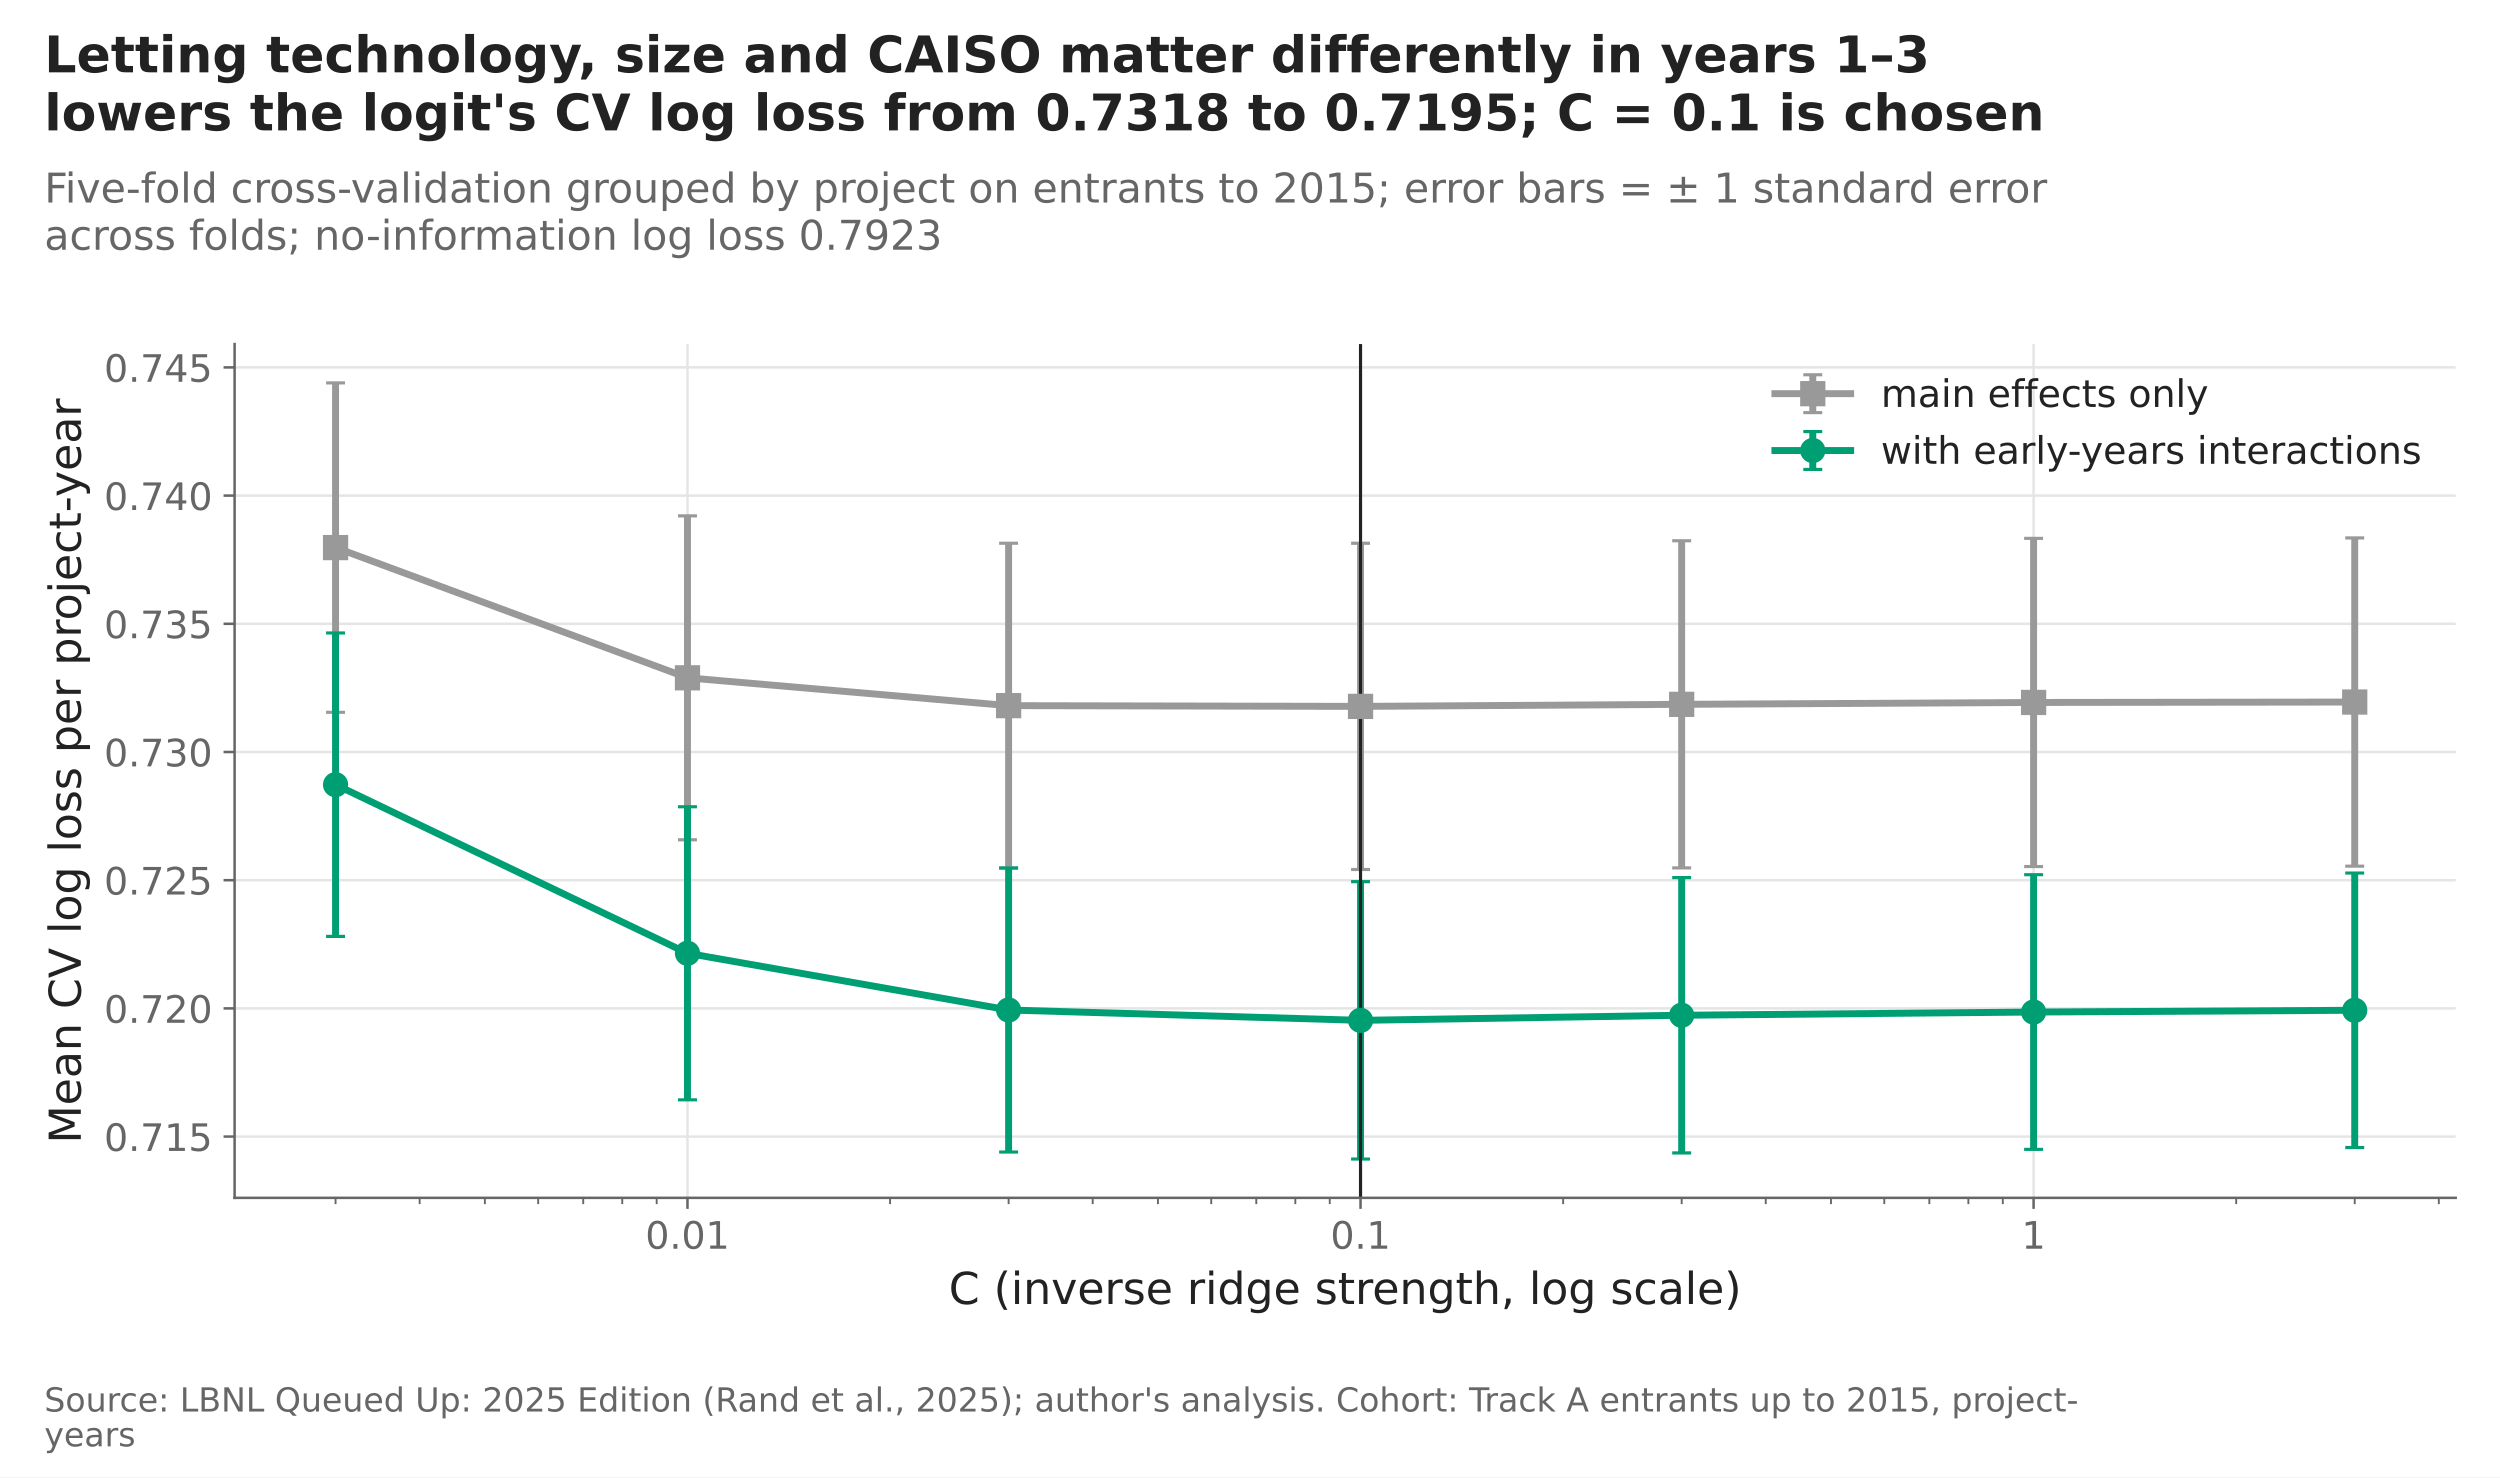
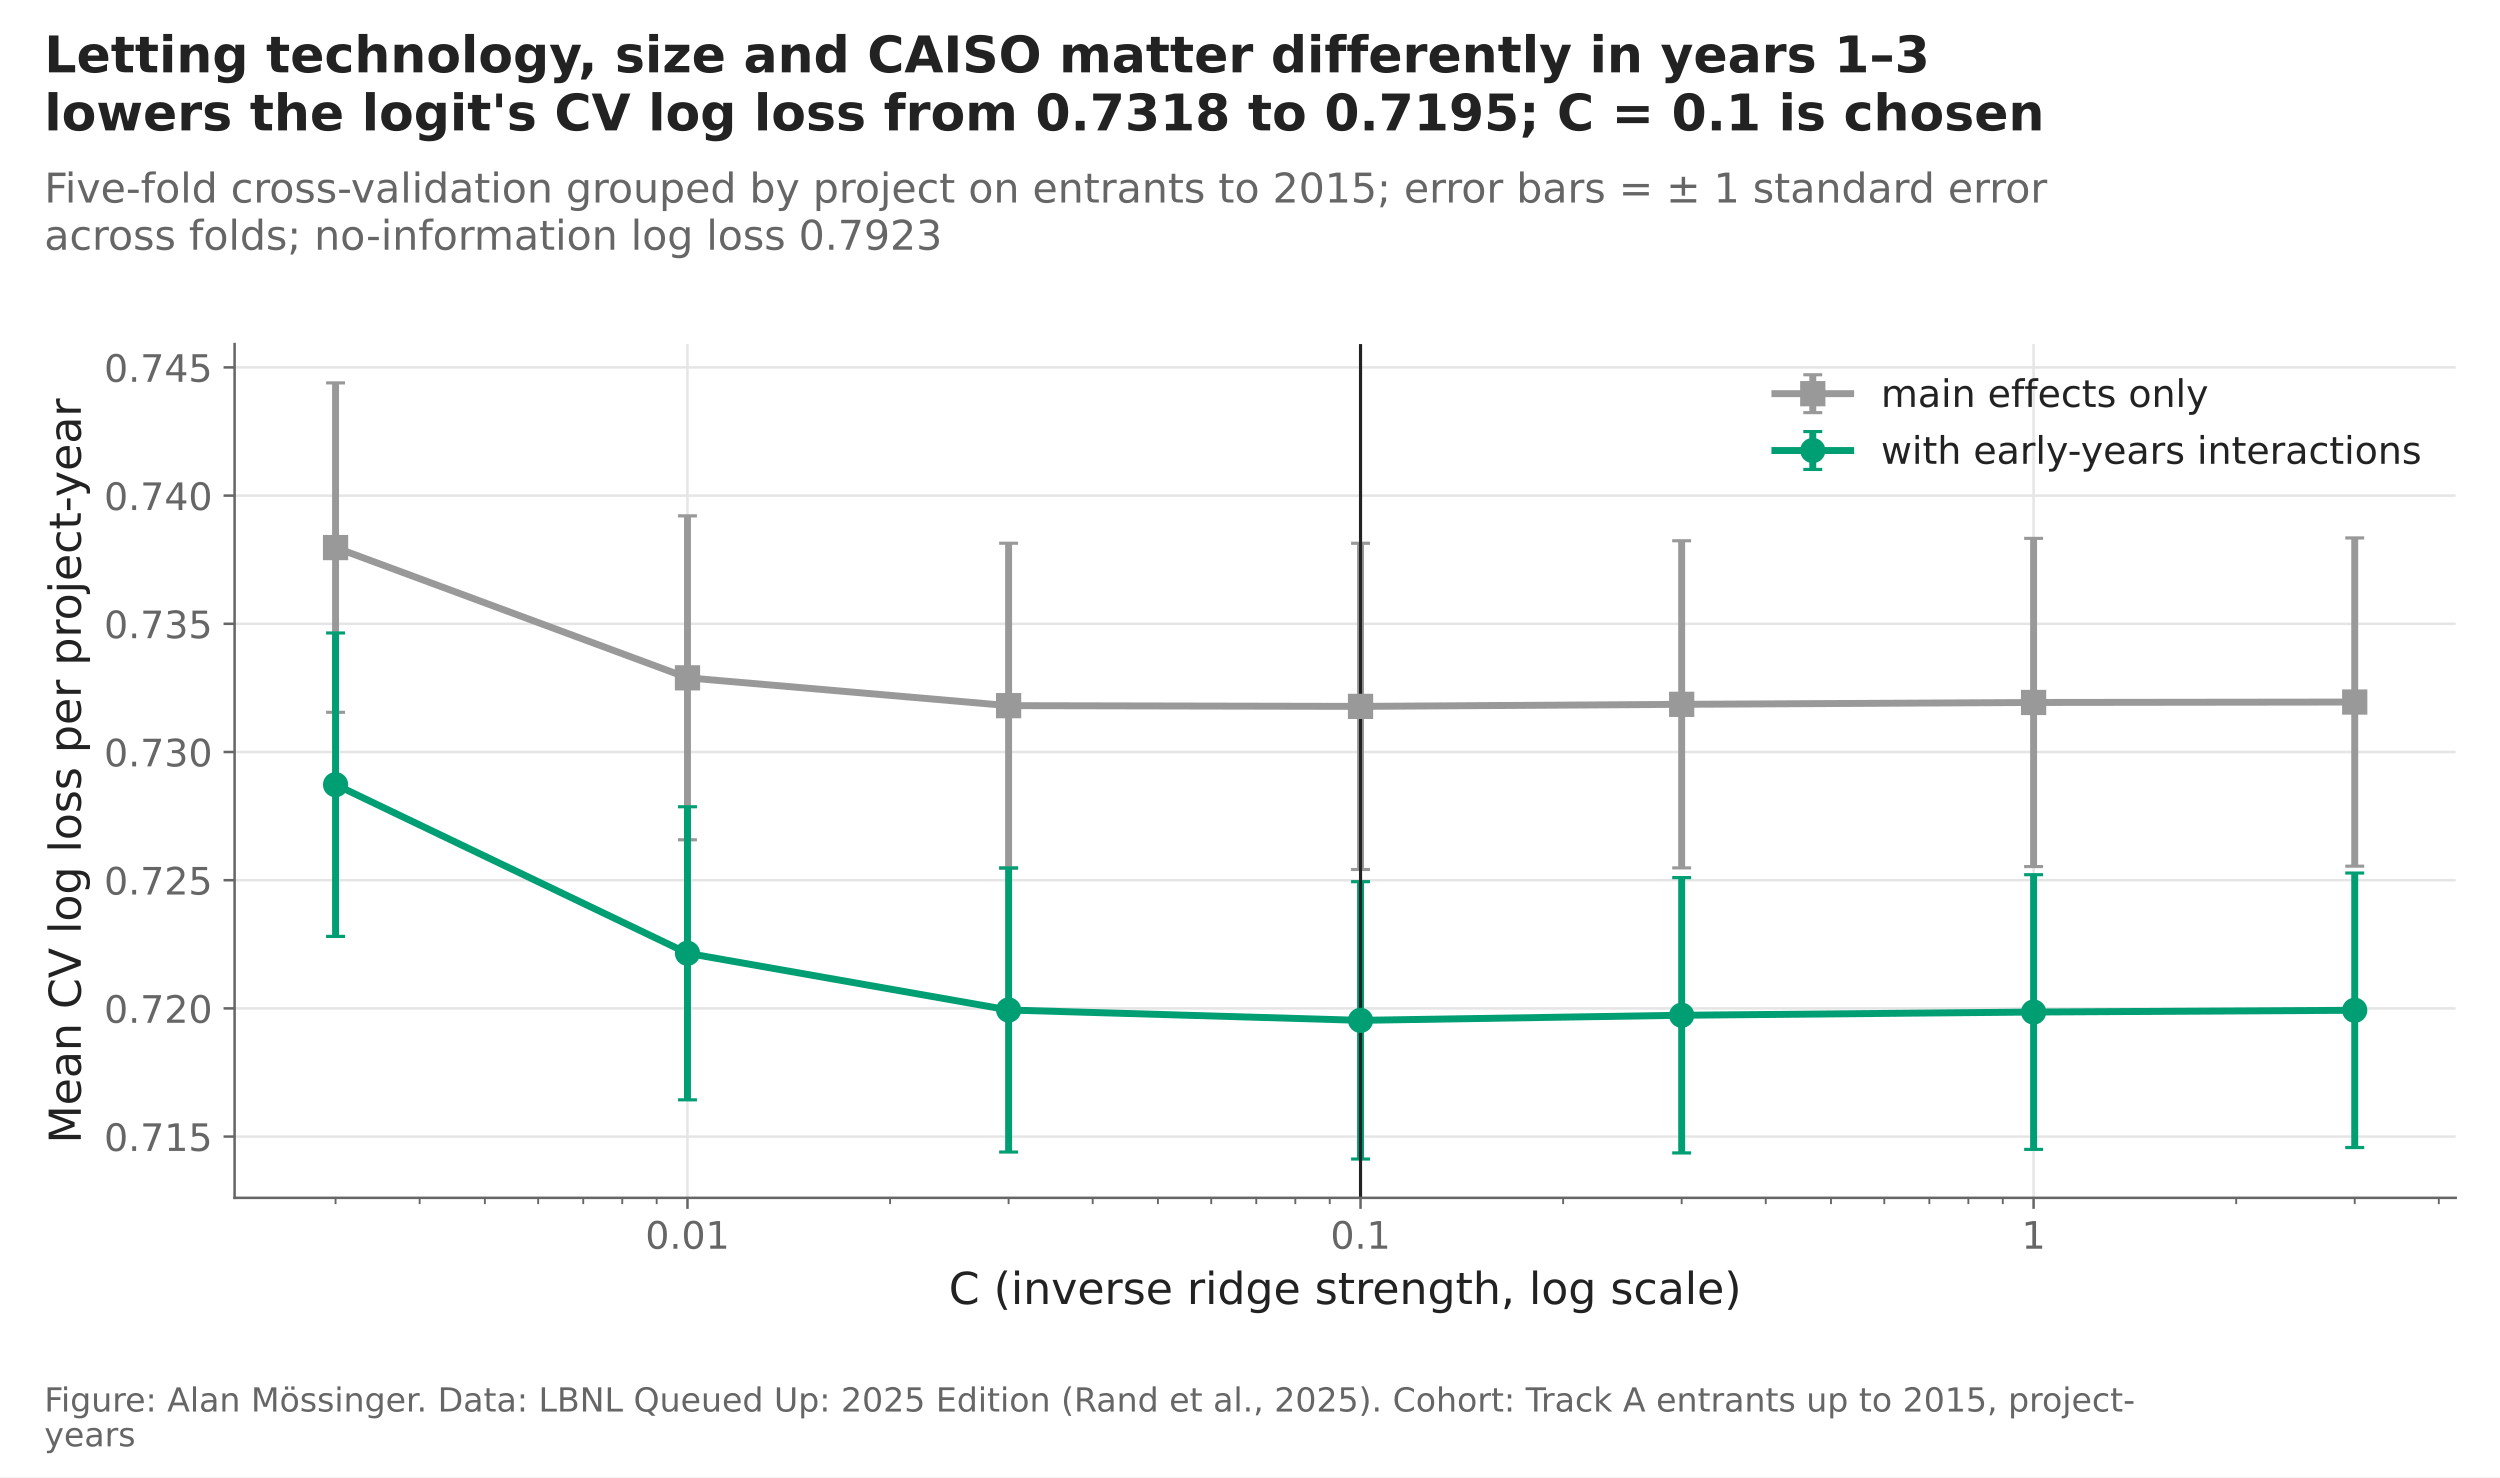
<svg xmlns="http://www.w3.org/2000/svg" xmlns:xlink="http://www.w3.org/1999/xlink" width="792pt" height="468pt" viewBox="0 0 792 468" version="1.1">
  <defs>
    <style type="text/css">*{stroke-linejoin: round; stroke-linecap: butt}</style>
  </defs>
  <g id="figure_1">
    <g id="patch_1">
      <path d="M 0 468  L 792 468  L 792 0  L 0 0  z " style="fill: #ffffff" />
    </g>
    <g id="axes_1">
      <g id="patch_2">
        <path d="M 74.32 379.478  L 777.96 379.478  L 777.96 109.004  L 74.32 109.004  z " style="fill: #ffffff" />
      </g>
      <g id="matplotlib.axis_1">
        <g id="xtick_1">
          <g id="line2d_1">
            <path d="M 217.794 379.478  L 217.794 109.004  " clip-path="url(#p43dc3c98cc)" style="fill: none; stroke: #e5e5e5; stroke-width: 0.8; stroke-linecap: square" />
          </g>
          <g id="line2d_2">
            <defs>
              <path id="me00eba5936" d="M 0 0  L 0 3.5  " style="stroke: #666666; stroke-width: 0.8" />
            </defs>
            <g>
              <use xlink:href="#me00eba5936" x="217.794" y="379.478" style="fill: #666666; stroke: #666666; stroke-width: 0.8" />
            </g>
          </g>
          <g id="text_1">
            <text style="font-size: 12px; font-family: 'DejaVu Sans', 'Bitstream Vera Sans', 'Computer Modern Sans Serif', 'Lucida Grande', 'Verdana', 'Geneva', 'Lucid', 'Arial', 'Helvetica', 'Avant Garde', sans-serif; text-anchor: middle; fill: #666666" x="217.794" y="395.595" transform="rotate(-0 217.7941 395.5952)">0.01</text>
          </g>
        </g>
        <g id="xtick_2">
          <g id="line2d_3">
            <path d="M 431.018 379.478  L 431.018 109.004  " clip-path="url(#p43dc3c98cc)" style="fill: none; stroke: #e5e5e5; stroke-width: 0.8; stroke-linecap: square" />
          </g>
          <g id="line2d_4">
            <g>
              <use xlink:href="#me00eba5936" x="431.018" y="379.478" style="fill: #666666; stroke: #666666; stroke-width: 0.8" />
            </g>
          </g>
          <g id="text_2">
            <text style="font-size: 12px; font-family: 'DejaVu Sans', 'Bitstream Vera Sans', 'Computer Modern Sans Serif', 'Lucida Grande', 'Verdana', 'Geneva', 'Lucid', 'Arial', 'Helvetica', 'Avant Garde', sans-serif; text-anchor: middle; fill: #666666" x="431.018" y="395.595" transform="rotate(-0 431.0183 395.5952)">0.1</text>
          </g>
        </g>
        <g id="xtick_3">
          <g id="line2d_5">
            <path d="M 644.243 379.478  L 644.243 109.004  " clip-path="url(#p43dc3c98cc)" style="fill: none; stroke: #e5e5e5; stroke-width: 0.8; stroke-linecap: square" />
          </g>
          <g id="line2d_6">
            <g>
              <use xlink:href="#me00eba5936" x="644.243" y="379.478" style="fill: #666666; stroke: #666666; stroke-width: 0.8" />
            </g>
          </g>
          <g id="text_3">
            <text style="font-size: 12px; font-family: 'DejaVu Sans', 'Bitstream Vera Sans', 'Computer Modern Sans Serif', 'Lucida Grande', 'Verdana', 'Geneva', 'Lucid', 'Arial', 'Helvetica', 'Avant Garde', sans-serif; text-anchor: middle; fill: #666666" x="644.243" y="395.595" transform="rotate(-0 644.2425 395.5952)">1</text>
          </g>
        </g>
        <g id="xtick_4">
          <g id="line2d_7">
            <defs>
              <path id="m468558917e" d="M 0 0  L 0 2  " style="stroke: #666666; stroke-width: 0.6" />
            </defs>
            <g>
              <use xlink:href="#m468558917e" x="106.304" y="379.478" style="fill: #666666; stroke: #666666; stroke-width: 0.6" />
            </g>
          </g>
        </g>
        <g id="xtick_5">
          <g id="line2d_8">
            <g>
              <use xlink:href="#m468558917e" x="132.944" y="379.478" style="fill: #666666; stroke: #666666; stroke-width: 0.6" />
            </g>
          </g>
        </g>
        <g id="xtick_6">
          <g id="line2d_9">
            <g>
              <use xlink:href="#m468558917e" x="153.607" y="379.478" style="fill: #666666; stroke: #666666; stroke-width: 0.6" />
            </g>
          </g>
        </g>
        <g id="xtick_7">
          <g id="line2d_10">
            <g>
              <use xlink:href="#m468558917e" x="170.491" y="379.478" style="fill: #666666; stroke: #666666; stroke-width: 0.6" />
            </g>
          </g>
        </g>
        <g id="xtick_8">
          <g id="line2d_11">
            <g>
              <use xlink:href="#m468558917e" x="184.765" y="379.478" style="fill: #666666; stroke: #666666; stroke-width: 0.6" />
            </g>
          </g>
        </g>
        <g id="xtick_9">
          <g id="line2d_12">
            <g>
              <use xlink:href="#m468558917e" x="197.13" y="379.478" style="fill: #666666; stroke: #666666; stroke-width: 0.6" />
            </g>
          </g>
        </g>
        <g id="xtick_10">
          <g id="line2d_13">
            <g>
              <use xlink:href="#m468558917e" x="208.037" y="379.478" style="fill: #666666; stroke: #666666; stroke-width: 0.6" />
            </g>
          </g>
        </g>
        <g id="xtick_11">
          <g id="line2d_14">
            <g>
              <use xlink:href="#m468558917e" x="281.981" y="379.478" style="fill: #666666; stroke: #666666; stroke-width: 0.6" />
            </g>
          </g>
        </g>
        <g id="xtick_12">
          <g id="line2d_15">
            <g>
              <use xlink:href="#m468558917e" x="319.528" y="379.478" style="fill: #666666; stroke: #666666; stroke-width: 0.6" />
            </g>
          </g>
        </g>
        <g id="xtick_13">
          <g id="line2d_16">
            <g>
              <use xlink:href="#m468558917e" x="346.168" y="379.478" style="fill: #666666; stroke: #666666; stroke-width: 0.6" />
            </g>
          </g>
        </g>
        <g id="xtick_14">
          <g id="line2d_17">
            <g>
              <use xlink:href="#m468558917e" x="366.831" y="379.478" style="fill: #666666; stroke: #666666; stroke-width: 0.6" />
            </g>
          </g>
        </g>
        <g id="xtick_15">
          <g id="line2d_18">
            <g>
              <use xlink:href="#m468558917e" x="383.715" y="379.478" style="fill: #666666; stroke: #666666; stroke-width: 0.6" />
            </g>
          </g>
        </g>
        <g id="xtick_16">
          <g id="line2d_19">
            <g>
              <use xlink:href="#m468558917e" x="397.989" y="379.478" style="fill: #666666; stroke: #666666; stroke-width: 0.6" />
            </g>
          </g>
        </g>
        <g id="xtick_17">
          <g id="line2d_20">
            <g>
              <use xlink:href="#m468558917e" x="410.355" y="379.478" style="fill: #666666; stroke: #666666; stroke-width: 0.6" />
            </g>
          </g>
        </g>
        <g id="xtick_18">
          <g id="line2d_21">
            <g>
              <use xlink:href="#m468558917e" x="421.262" y="379.478" style="fill: #666666; stroke: #666666; stroke-width: 0.6" />
            </g>
          </g>
        </g>
        <g id="xtick_19">
          <g id="line2d_22">
            <g>
              <use xlink:href="#m468558917e" x="495.205" y="379.478" style="fill: #666666; stroke: #666666; stroke-width: 0.6" />
            </g>
          </g>
        </g>
        <g id="xtick_20">
          <g id="line2d_23">
            <g>
              <use xlink:href="#m468558917e" x="532.752" y="379.478" style="fill: #666666; stroke: #666666; stroke-width: 0.6" />
            </g>
          </g>
        </g>
        <g id="xtick_21">
          <g id="line2d_24">
            <g>
              <use xlink:href="#m468558917e" x="559.392" y="379.478" style="fill: #666666; stroke: #666666; stroke-width: 0.6" />
            </g>
          </g>
        </g>
        <g id="xtick_22">
          <g id="line2d_25">
            <g>
              <use xlink:href="#m468558917e" x="580.056" y="379.478" style="fill: #666666; stroke: #666666; stroke-width: 0.6" />
            </g>
          </g>
        </g>
        <g id="xtick_23">
          <g id="line2d_26">
            <g>
              <use xlink:href="#m468558917e" x="596.939" y="379.478" style="fill: #666666; stroke: #666666; stroke-width: 0.6" />
            </g>
          </g>
        </g>
        <g id="xtick_24">
          <g id="line2d_27">
            <g>
              <use xlink:href="#m468558917e" x="611.214" y="379.478" style="fill: #666666; stroke: #666666; stroke-width: 0.6" />
            </g>
          </g>
        </g>
        <g id="xtick_25">
          <g id="line2d_28">
            <g>
              <use xlink:href="#m468558917e" x="623.579" y="379.478" style="fill: #666666; stroke: #666666; stroke-width: 0.6" />
            </g>
          </g>
        </g>
        <g id="xtick_26">
          <g id="line2d_29">
            <g>
              <use xlink:href="#m468558917e" x="634.486" y="379.478" style="fill: #666666; stroke: #666666; stroke-width: 0.6" />
            </g>
          </g>
        </g>
        <g id="xtick_27">
          <g id="line2d_30">
            <g>
              <use xlink:href="#m468558917e" x="708.429" y="379.478" style="fill: #666666; stroke: #666666; stroke-width: 0.6" />
            </g>
          </g>
        </g>
        <g id="xtick_28">
          <g id="line2d_31">
            <g>
              <use xlink:href="#m468558917e" x="745.976" y="379.478" style="fill: #666666; stroke: #666666; stroke-width: 0.6" />
            </g>
          </g>
        </g>
        <g id="xtick_29">
          <g id="line2d_32">
            <g>
              <use xlink:href="#m468558917e" x="772.616" y="379.478" style="fill: #666666; stroke: #666666; stroke-width: 0.6" />
            </g>
          </g>
        </g>
        <g id="text_4">
          <text style="font-size: 14px; font-family: 'DejaVu Sans', 'Bitstream Vera Sans', 'Computer Modern Sans Serif', 'Lucida Grande', 'Verdana', 'Geneva', 'Lucid', 'Arial', 'Helvetica', 'Avant Garde', sans-serif; text-anchor: middle; fill: #222222" x="426.14" y="413.116" transform="rotate(-0 426.14 413.1158)">C (inverse ridge strength, log scale)</text>
        </g>
      </g>
      <g id="matplotlib.axis_2">
        <g id="ytick_1">
          <g id="line2d_33">
            <path d="M 74.32 360.066  L 777.96 360.066  " clip-path="url(#p43dc3c98cc)" style="fill: none; stroke: #e5e5e5; stroke-width: 0.8; stroke-linecap: square" />
          </g>
          <g id="line2d_34">
            <defs>
              <path id="mce5acbc380" d="M 0 0  L -3.5 0  " style="stroke: #666666; stroke-width: 0.8" />
            </defs>
            <g>
              <use xlink:href="#mce5acbc380" x="74.32" y="360.066" style="fill: #666666; stroke: #666666; stroke-width: 0.8" />
            </g>
          </g>
          <g id="text_5">
            <text style="font-size: 12px; font-family: 'DejaVu Sans', 'Bitstream Vera Sans', 'Computer Modern Sans Serif', 'Lucida Grande', 'Verdana', 'Geneva', 'Lucid', 'Arial', 'Helvetica', 'Avant Garde', sans-serif; text-anchor: end; fill: #666666" x="67.32" y="364.624" transform="rotate(-0 67.32 364.6241)">0.715</text>
          </g>
        </g>
        <g id="ytick_2">
          <g id="line2d_35">
            <path d="M 74.32 319.454  L 777.96 319.454  " clip-path="url(#p43dc3c98cc)" style="fill: none; stroke: #e5e5e5; stroke-width: 0.8; stroke-linecap: square" />
          </g>
          <g id="line2d_36">
            <g>
              <use xlink:href="#mce5acbc380" x="74.32" y="319.454" style="fill: #666666; stroke: #666666; stroke-width: 0.8" />
            </g>
          </g>
          <g id="text_6">
            <text style="font-size: 12px; font-family: 'DejaVu Sans', 'Bitstream Vera Sans', 'Computer Modern Sans Serif', 'Lucida Grande', 'Verdana', 'Geneva', 'Lucid', 'Arial', 'Helvetica', 'Avant Garde', sans-serif; text-anchor: end; fill: #666666" x="67.32" y="324.013" transform="rotate(-0 67.32 324.0129)">0.720</text>
          </g>
        </g>
        <g id="ytick_3">
          <g id="line2d_37">
            <path d="M 74.32 278.843  L 777.96 278.843  " clip-path="url(#p43dc3c98cc)" style="fill: none; stroke: #e5e5e5; stroke-width: 0.8; stroke-linecap: square" />
          </g>
          <g id="line2d_38">
            <g>
              <use xlink:href="#mce5acbc380" x="74.32" y="278.843" style="fill: #666666; stroke: #666666; stroke-width: 0.8" />
            </g>
          </g>
          <g id="text_7">
            <text style="font-size: 12px; font-family: 'DejaVu Sans', 'Bitstream Vera Sans', 'Computer Modern Sans Serif', 'Lucida Grande', 'Verdana', 'Geneva', 'Lucid', 'Arial', 'Helvetica', 'Avant Garde', sans-serif; text-anchor: end; fill: #666666" x="67.32" y="283.402" transform="rotate(-0 67.32 283.4017)">0.725</text>
          </g>
        </g>
        <g id="ytick_4">
          <g id="line2d_39">
            <path d="M 74.32 238.232  L 777.96 238.232  " clip-path="url(#p43dc3c98cc)" style="fill: none; stroke: #e5e5e5; stroke-width: 0.8; stroke-linecap: square" />
          </g>
          <g id="line2d_40">
            <g>
              <use xlink:href="#mce5acbc380" x="74.32" y="238.232" style="fill: #666666; stroke: #666666; stroke-width: 0.8" />
            </g>
          </g>
          <g id="text_8">
            <text style="font-size: 12px; font-family: 'DejaVu Sans', 'Bitstream Vera Sans', 'Computer Modern Sans Serif', 'Lucida Grande', 'Verdana', 'Geneva', 'Lucid', 'Arial', 'Helvetica', 'Avant Garde', sans-serif; text-anchor: end; fill: #666666" x="67.32" y="242.791" transform="rotate(-0 67.32 242.7905)">0.730</text>
          </g>
        </g>
        <g id="ytick_5">
          <g id="line2d_41">
            <path d="M 74.32 197.621  L 777.96 197.621  " clip-path="url(#p43dc3c98cc)" style="fill: none; stroke: #e5e5e5; stroke-width: 0.8; stroke-linecap: square" />
          </g>
          <g id="line2d_42">
            <g>
              <use xlink:href="#mce5acbc380" x="74.32" y="197.621" style="fill: #666666; stroke: #666666; stroke-width: 0.8" />
            </g>
          </g>
          <g id="text_9">
            <text style="font-size: 12px; font-family: 'DejaVu Sans', 'Bitstream Vera Sans', 'Computer Modern Sans Serif', 'Lucida Grande', 'Verdana', 'Geneva', 'Lucid', 'Arial', 'Helvetica', 'Avant Garde', sans-serif; text-anchor: end; fill: #666666" x="67.32" y="202.179" transform="rotate(-0 67.32 202.1793)">0.735</text>
          </g>
        </g>
        <g id="ytick_6">
          <g id="line2d_43">
            <path d="M 74.32 157.01  L 777.96 157.01  " clip-path="url(#p43dc3c98cc)" style="fill: none; stroke: #e5e5e5; stroke-width: 0.8; stroke-linecap: square" />
          </g>
          <g id="line2d_44">
            <g>
              <use xlink:href="#mce5acbc380" x="74.32" y="157.01" style="fill: #666666; stroke: #666666; stroke-width: 0.8" />
            </g>
          </g>
          <g id="text_10">
            <text style="font-size: 12px; font-family: 'DejaVu Sans', 'Bitstream Vera Sans', 'Computer Modern Sans Serif', 'Lucida Grande', 'Verdana', 'Geneva', 'Lucid', 'Arial', 'Helvetica', 'Avant Garde', sans-serif; text-anchor: end; fill: #666666" x="67.32" y="161.568" transform="rotate(-0 67.32 161.5681)">0.740</text>
          </g>
        </g>
        <g id="ytick_7">
          <g id="line2d_45">
            <path d="M 74.32 116.398  L 777.96 116.398  " clip-path="url(#p43dc3c98cc)" style="fill: none; stroke: #e5e5e5; stroke-width: 0.8; stroke-linecap: square" />
          </g>
          <g id="line2d_46">
            <g>
              <use xlink:href="#mce5acbc380" x="74.32" y="116.398" style="fill: #666666; stroke: #666666; stroke-width: 0.8" />
            </g>
          </g>
          <g id="text_11">
            <text style="font-size: 12px; font-family: 'DejaVu Sans', 'Bitstream Vera Sans', 'Computer Modern Sans Serif', 'Lucida Grande', 'Verdana', 'Geneva', 'Lucid', 'Arial', 'Helvetica', 'Avant Garde', sans-serif; text-anchor: end; fill: #666666" x="67.32" y="120.957" transform="rotate(-0 67.32 120.9569)">0.745</text>
          </g>
        </g>
        <g id="text_12">
          <text style="font-size: 14px; font-family: 'DejaVu Sans', 'Bitstream Vera Sans', 'Computer Modern Sans Serif', 'Lucida Grande', 'Verdana', 'Geneva', 'Lucid', 'Arial', 'Helvetica', 'Avant Garde', sans-serif; text-anchor: middle; fill: #222222" x="25.603" y="244.241" transform="rotate(-90 25.60297 244.241)">Mean CV log loss per project-year</text>
        </g>
      </g>
      <g id="LineCollection_1">
        <path d="M 106.304 225.652  L 106.304 121.298  " clip-path="url(#p43dc3c98cc)" style="fill: none; stroke: #999999; stroke-width: 2.2" />
        <path d="M 217.794 266.049  L 217.794 163.424  " clip-path="url(#p43dc3c98cc)" style="fill: none; stroke: #999999; stroke-width: 2.2" />
        <path d="M 319.528 275.002  L 319.528 172.095  " clip-path="url(#p43dc3c98cc)" style="fill: none; stroke: #999999; stroke-width: 2.2" />
        <path d="M 431.018 275.46  L 431.018 172.106  " clip-path="url(#p43dc3c98cc)" style="fill: none; stroke: #999999; stroke-width: 2.2" />
        <path d="M 532.752 274.952  L 532.752 171.31  " clip-path="url(#p43dc3c98cc)" style="fill: none; stroke: #999999; stroke-width: 2.2" />
        <path d="M 644.243 274.528  L 644.243 170.555  " clip-path="url(#p43dc3c98cc)" style="fill: none; stroke: #999999; stroke-width: 2.2" />
        <path d="M 745.976 274.401  L 745.976 170.416  " clip-path="url(#p43dc3c98cc)" style="fill: none; stroke: #999999; stroke-width: 2.2" />
      </g>
      <g id="line2d_47">
        <defs>
          <path id="m74f04a1719" d="M 3 0  L -3 -0  " style="stroke: #999999" />
        </defs>
        <g clip-path="url(#p43dc3c98cc)">
          <use xlink:href="#m74f04a1719" x="106.304" y="225.652" style="fill: #999999; stroke: #999999" />
          <use xlink:href="#m74f04a1719" x="217.794" y="266.049" style="fill: #999999; stroke: #999999" />
          <use xlink:href="#m74f04a1719" x="319.528" y="275.002" style="fill: #999999; stroke: #999999" />
          <use xlink:href="#m74f04a1719" x="431.018" y="275.46" style="fill: #999999; stroke: #999999" />
          <use xlink:href="#m74f04a1719" x="532.752" y="274.952" style="fill: #999999; stroke: #999999" />
          <use xlink:href="#m74f04a1719" x="644.243" y="274.528" style="fill: #999999; stroke: #999999" />
          <use xlink:href="#m74f04a1719" x="745.976" y="274.401" style="fill: #999999; stroke: #999999" />
        </g>
      </g>
      <g id="line2d_48">
        <g clip-path="url(#p43dc3c98cc)">
          <use xlink:href="#m74f04a1719" x="106.304" y="121.298" style="fill: #999999; stroke: #999999" />
          <use xlink:href="#m74f04a1719" x="217.794" y="163.424" style="fill: #999999; stroke: #999999" />
          <use xlink:href="#m74f04a1719" x="319.528" y="172.095" style="fill: #999999; stroke: #999999" />
          <use xlink:href="#m74f04a1719" x="431.018" y="172.106" style="fill: #999999; stroke: #999999" />
          <use xlink:href="#m74f04a1719" x="532.752" y="171.31" style="fill: #999999; stroke: #999999" />
          <use xlink:href="#m74f04a1719" x="644.243" y="170.555" style="fill: #999999; stroke: #999999" />
          <use xlink:href="#m74f04a1719" x="745.976" y="170.416" style="fill: #999999; stroke: #999999" />
        </g>
      </g>
      <g id="LineCollection_2">
        <path d="M 106.304 296.65  L 106.304 200.521  " clip-path="url(#p43dc3c98cc)" style="fill: none; stroke: #009e73; stroke-width: 2.2" />
        <path d="M 217.794 348.42  L 217.794 255.581  " clip-path="url(#p43dc3c98cc)" style="fill: none; stroke: #009e73; stroke-width: 2.2" />
        <path d="M 319.528 364.965  L 319.528 274.974  " clip-path="url(#p43dc3c98cc)" style="fill: none; stroke: #009e73; stroke-width: 2.2" />
        <path d="M 431.018 367.184  L 431.018 279.31  " clip-path="url(#p43dc3c98cc)" style="fill: none; stroke: #009e73; stroke-width: 2.2" />
        <path d="M 532.752 365.247  L 532.752 278.02  " clip-path="url(#p43dc3c98cc)" style="fill: none; stroke: #009e73; stroke-width: 2.2" />
        <path d="M 644.243 364.124  L 644.243 277.108  " clip-path="url(#p43dc3c98cc)" style="fill: none; stroke: #009e73; stroke-width: 2.2" />
        <path d="M 745.976 363.538  L 745.976 276.572  " clip-path="url(#p43dc3c98cc)" style="fill: none; stroke: #009e73; stroke-width: 2.2" />
      </g>
      <g id="line2d_49">
        <defs>
          <path id="m1be585c409" d="M 3 0  L -3 -0  " style="stroke: #009e73" />
        </defs>
        <g clip-path="url(#p43dc3c98cc)">
          <use xlink:href="#m1be585c409" x="106.304" y="296.65" style="fill: #009e73; stroke: #009e73" />
          <use xlink:href="#m1be585c409" x="217.794" y="348.42" style="fill: #009e73; stroke: #009e73" />
          <use xlink:href="#m1be585c409" x="319.528" y="364.965" style="fill: #009e73; stroke: #009e73" />
          <use xlink:href="#m1be585c409" x="431.018" y="367.184" style="fill: #009e73; stroke: #009e73" />
          <use xlink:href="#m1be585c409" x="532.752" y="365.247" style="fill: #009e73; stroke: #009e73" />
          <use xlink:href="#m1be585c409" x="644.243" y="364.124" style="fill: #009e73; stroke: #009e73" />
          <use xlink:href="#m1be585c409" x="745.976" y="363.538" style="fill: #009e73; stroke: #009e73" />
        </g>
      </g>
      <g id="line2d_50">
        <g clip-path="url(#p43dc3c98cc)">
          <use xlink:href="#m1be585c409" x="106.304" y="200.521" style="fill: #009e73; stroke: #009e73" />
          <use xlink:href="#m1be585c409" x="217.794" y="255.581" style="fill: #009e73; stroke: #009e73" />
          <use xlink:href="#m1be585c409" x="319.528" y="274.974" style="fill: #009e73; stroke: #009e73" />
          <use xlink:href="#m1be585c409" x="431.018" y="279.31" style="fill: #009e73; stroke: #009e73" />
          <use xlink:href="#m1be585c409" x="532.752" y="278.02" style="fill: #009e73; stroke: #009e73" />
          <use xlink:href="#m1be585c409" x="644.243" y="277.108" style="fill: #009e73; stroke: #009e73" />
          <use xlink:href="#m1be585c409" x="745.976" y="276.572" style="fill: #009e73; stroke: #009e73" />
        </g>
      </g>
      <g id="line2d_51">
        <path d="M 431.018 379.478  L 431.018 109.004  " clip-path="url(#p43dc3c98cc)" style="fill: none; stroke: #222222; stroke-linecap: square" />
      </g>
      <g id="line2d_52">
        <path d="M 106.304 173.475  L 217.794 214.737  L 319.528 223.548  L 431.018 223.783  L 532.752 223.131  L 644.243 222.541  L 745.976 222.408  " clip-path="url(#p43dc3c98cc)" style="fill: none; stroke: #999999; stroke-width: 2.2; stroke-linecap: square" />
        <defs>
          <path id="m0783df0c65" d="M -3.5 3.5  L 3.5 3.5  L 3.5 -3.5  L -3.5 -3.5  z " style="stroke: #999999; stroke-linejoin: miter" />
        </defs>
        <g clip-path="url(#p43dc3c98cc)">
          <use xlink:href="#m0783df0c65" x="106.304" y="173.475" style="fill: #999999; stroke: #999999; stroke-linejoin: miter" />
          <use xlink:href="#m0783df0c65" x="217.794" y="214.737" style="fill: #999999; stroke: #999999; stroke-linejoin: miter" />
          <use xlink:href="#m0783df0c65" x="319.528" y="223.548" style="fill: #999999; stroke: #999999; stroke-linejoin: miter" />
          <use xlink:href="#m0783df0c65" x="431.018" y="223.783" style="fill: #999999; stroke: #999999; stroke-linejoin: miter" />
          <use xlink:href="#m0783df0c65" x="532.752" y="223.131" style="fill: #999999; stroke: #999999; stroke-linejoin: miter" />
          <use xlink:href="#m0783df0c65" x="644.243" y="222.541" style="fill: #999999; stroke: #999999; stroke-linejoin: miter" />
          <use xlink:href="#m0783df0c65" x="745.976" y="222.408" style="fill: #999999; stroke: #999999; stroke-linejoin: miter" />
        </g>
      </g>
      <g id="line2d_53">
        <path d="M 106.304 248.586  L 217.794 302  L 319.528 319.97  L 431.018 323.247  L 532.752 321.634  L 644.243 320.616  L 745.976 320.055  " clip-path="url(#p43dc3c98cc)" style="fill: none; stroke: #009e73; stroke-width: 2.2; stroke-linecap: square" />
        <defs>
          <path id="m28ace9e660" d="M 0 3.5  C 0.928 3.5 1.819 3.131 2.475 2.475  C 3.131 1.819 3.5 0.928 3.5 0  C 3.5 -0.928 3.131 -1.819 2.475 -2.475  C 1.819 -3.131 0.928 -3.5 0 -3.5  C -0.928 -3.5 -1.819 -3.131 -2.475 -2.475  C -3.131 -1.819 -3.5 -0.928 -3.5 0  C -3.5 0.928 -3.131 1.819 -2.475 2.475  C -1.819 3.131 -0.928 3.5 0 3.5  z " style="stroke: #009e73" />
        </defs>
        <g clip-path="url(#p43dc3c98cc)">
          <use xlink:href="#m28ace9e660" x="106.304" y="248.586" style="fill: #009e73; stroke: #009e73" />
          <use xlink:href="#m28ace9e660" x="217.794" y="302" style="fill: #009e73; stroke: #009e73" />
          <use xlink:href="#m28ace9e660" x="319.528" y="319.97" style="fill: #009e73; stroke: #009e73" />
          <use xlink:href="#m28ace9e660" x="431.018" y="323.247" style="fill: #009e73; stroke: #009e73" />
          <use xlink:href="#m28ace9e660" x="532.752" y="321.634" style="fill: #009e73; stroke: #009e73" />
          <use xlink:href="#m28ace9e660" x="644.243" y="320.616" style="fill: #009e73; stroke: #009e73" />
          <use xlink:href="#m28ace9e660" x="745.976" y="320.055" style="fill: #009e73; stroke: #009e73" />
        </g>
      </g>
      <g id="patch_3">
        <path d="M 74.32 379.478  L 74.32 109.004  " style="fill: none; stroke: #666666; stroke-width: 0.8; stroke-linejoin: miter; stroke-linecap: square" />
      </g>
      <g id="patch_4">
        <path d="M 74.32 379.478  L 777.96 379.478  " style="fill: none; stroke: #666666; stroke-width: 0.8; stroke-linejoin: miter; stroke-linecap: square" />
      </g>
      <g id="legend_1">
        <g id="LineCollection_3">
          <path d="M 574.286 130.722  L 574.286 118.722  " style="fill: none; stroke: #999999; stroke-width: 2.2" />
        </g>
        <g id="line2d_54">
          <g>
            <use xlink:href="#m74f04a1719" x="574.286" y="130.722" style="fill: #999999; stroke: #999999" />
          </g>
        </g>
        <g id="line2d_55">
          <g>
            <use xlink:href="#m74f04a1719" x="574.286" y="118.722" style="fill: #999999; stroke: #999999" />
          </g>
        </g>
        <g id="line2d_56">
          <path d="M 562.286 124.722  L 586.286 124.722  " style="fill: none; stroke: #999999; stroke-width: 2.2; stroke-linecap: square" />
        </g>
        <g id="line2d_57">
          <g>
            <use xlink:href="#m0783df0c65" x="574.286" y="124.722" style="fill: #999999; stroke: #999999; stroke-linejoin: miter" />
          </g>
        </g>
        <g id="text_13">
          <text style="font-size: 12px; font-family: 'DejaVu Sans', 'Bitstream Vera Sans', 'Computer Modern Sans Serif', 'Lucida Grande', 'Verdana', 'Geneva', 'Lucid', 'Arial', 'Helvetica', 'Avant Garde', sans-serif; text-anchor: start; fill: #222222" x="595.886" y="128.922" transform="rotate(-0 595.8863 128.9221)">main effects only</text>
        </g>
        <g id="LineCollection_4">
          <path d="M 574.286 148.723  L 574.286 136.723  " style="fill: none; stroke: #009e73; stroke-width: 2.2" />
        </g>
        <g id="line2d_58">
          <g>
            <use xlink:href="#m1be585c409" x="574.286" y="148.723" style="fill: #009e73; stroke: #009e73" />
          </g>
        </g>
        <g id="line2d_59">
          <g>
            <use xlink:href="#m1be585c409" x="574.286" y="136.723" style="fill: #009e73; stroke: #009e73" />
          </g>
        </g>
        <g id="line2d_60">
          <path d="M 562.286 142.723  L 586.286 142.723  " style="fill: none; stroke: #009e73; stroke-width: 2.2; stroke-linecap: square" />
        </g>
        <g id="line2d_61">
          <g>
            <use xlink:href="#m28ace9e660" x="574.286" y="142.723" style="fill: #009e73; stroke: #009e73" />
          </g>
        </g>
        <g id="text_14">
          <text style="font-size: 12px; font-family: 'DejaVu Sans', 'Bitstream Vera Sans', 'Computer Modern Sans Serif', 'Lucida Grande', 'Verdana', 'Geneva', 'Lucid', 'Arial', 'Helvetica', 'Avant Garde', sans-serif; text-anchor: start; fill: #222222" x="595.886" y="146.923" transform="rotate(-0 595.8863 146.9231)">with early-years interactions</text>
        </g>
      </g>
    </g>
    <g id="text_15">
      <text style="font-weight: 700; font-size: 16px; font-family: 'DejaVu Sans', 'Bitstream Vera Sans', 'Computer Modern Sans Serif', 'Lucida Grande', 'Verdana', 'Geneva', 'Lucid', 'Arial', 'Helvetica', 'Avant Garde', sans-serif; fill: #222222" transform="translate(14.04 22.9125)">Letting technology, size and CAISO matter differently in years 1–3</text>
      <text style="font-weight: 700; font-size: 16px; font-family: 'DejaVu Sans', 'Bitstream Vera Sans', 'Computer Modern Sans Serif', 'Lucida Grande', 'Verdana', 'Geneva', 'Lucid', 'Arial', 'Helvetica', 'Avant Garde', sans-serif; fill: #222222" transform="translate(14.04 41.3125)">lowers the logit's CV log loss from 0.7318 to 0.7195; C = 0.1 is chosen</text>
    </g>
    <g id="text_16">
      <text style="font-size: 13px; font-family: 'DejaVu Sans', 'Bitstream Vera Sans', 'Computer Modern Sans Serif', 'Lucida Grande', 'Verdana', 'Geneva', 'Lucid', 'Arial', 'Helvetica', 'Avant Garde', sans-serif; fill: #666666" transform="translate(14.04 64.16619)">Five-fold cross-validation grouped by project on entrants to 2015; error bars = ± 1 standard error</text>
      <text style="font-size: 13px; font-family: 'DejaVu Sans', 'Bitstream Vera Sans', 'Computer Modern Sans Serif', 'Lucida Grande', 'Verdana', 'Geneva', 'Lucid', 'Arial', 'Helvetica', 'Avant Garde', sans-serif; fill: #666666" transform="translate(14.04 79.11619)">across folds; no-information log loss 0.7923</text>
    </g>
    <g id="text_17">
-       <text style="font-size: 10.5px; font-family: 'DejaVu Sans', 'Bitstream Vera Sans', 'Computer Modern Sans Serif', 'Lucida Grande', 'Verdana', 'Geneva', 'Lucid', 'Arial', 'Helvetica', 'Avant Garde', sans-serif; fill: #666666" transform="translate(14.04 447.1688)">Source: LBNL Queued Up: 2025 Edition (Rand et al., 2025); author's analysis. Cohort: Track A entrants up to 2015, project-</text>
+       <text style="font-size: 10.5px; font-family: 'DejaVu Sans', 'Bitstream Vera Sans', 'Computer Modern Sans Serif', 'Lucida Grande', 'Verdana', 'Geneva', 'Lucid', 'Arial', 'Helvetica', 'Avant Garde', sans-serif; fill: #666666" transform="translate(14.04 447.1688)">Figure: Alan Mössinger. Data: LBNL Queued Up: 2025 Edition (Rand et al., 2025). Cohort: Track A entrants up to 2015, project-</text>
      <text style="font-size: 10.5px; font-family: 'DejaVu Sans', 'Bitstream Vera Sans', 'Computer Modern Sans Serif', 'Lucida Grande', 'Verdana', 'Geneva', 'Lucid', 'Arial', 'Helvetica', 'Avant Garde', sans-serif; fill: #666666" transform="translate(14.04 458.1947)">years</text>
    </g>
  </g>
  <defs>
    <clipPath id="p43dc3c98cc">
      <rect x="74.32" y="109.004" width="703.64" height="270.474" />
    </clipPath>
  </defs>
</svg>
